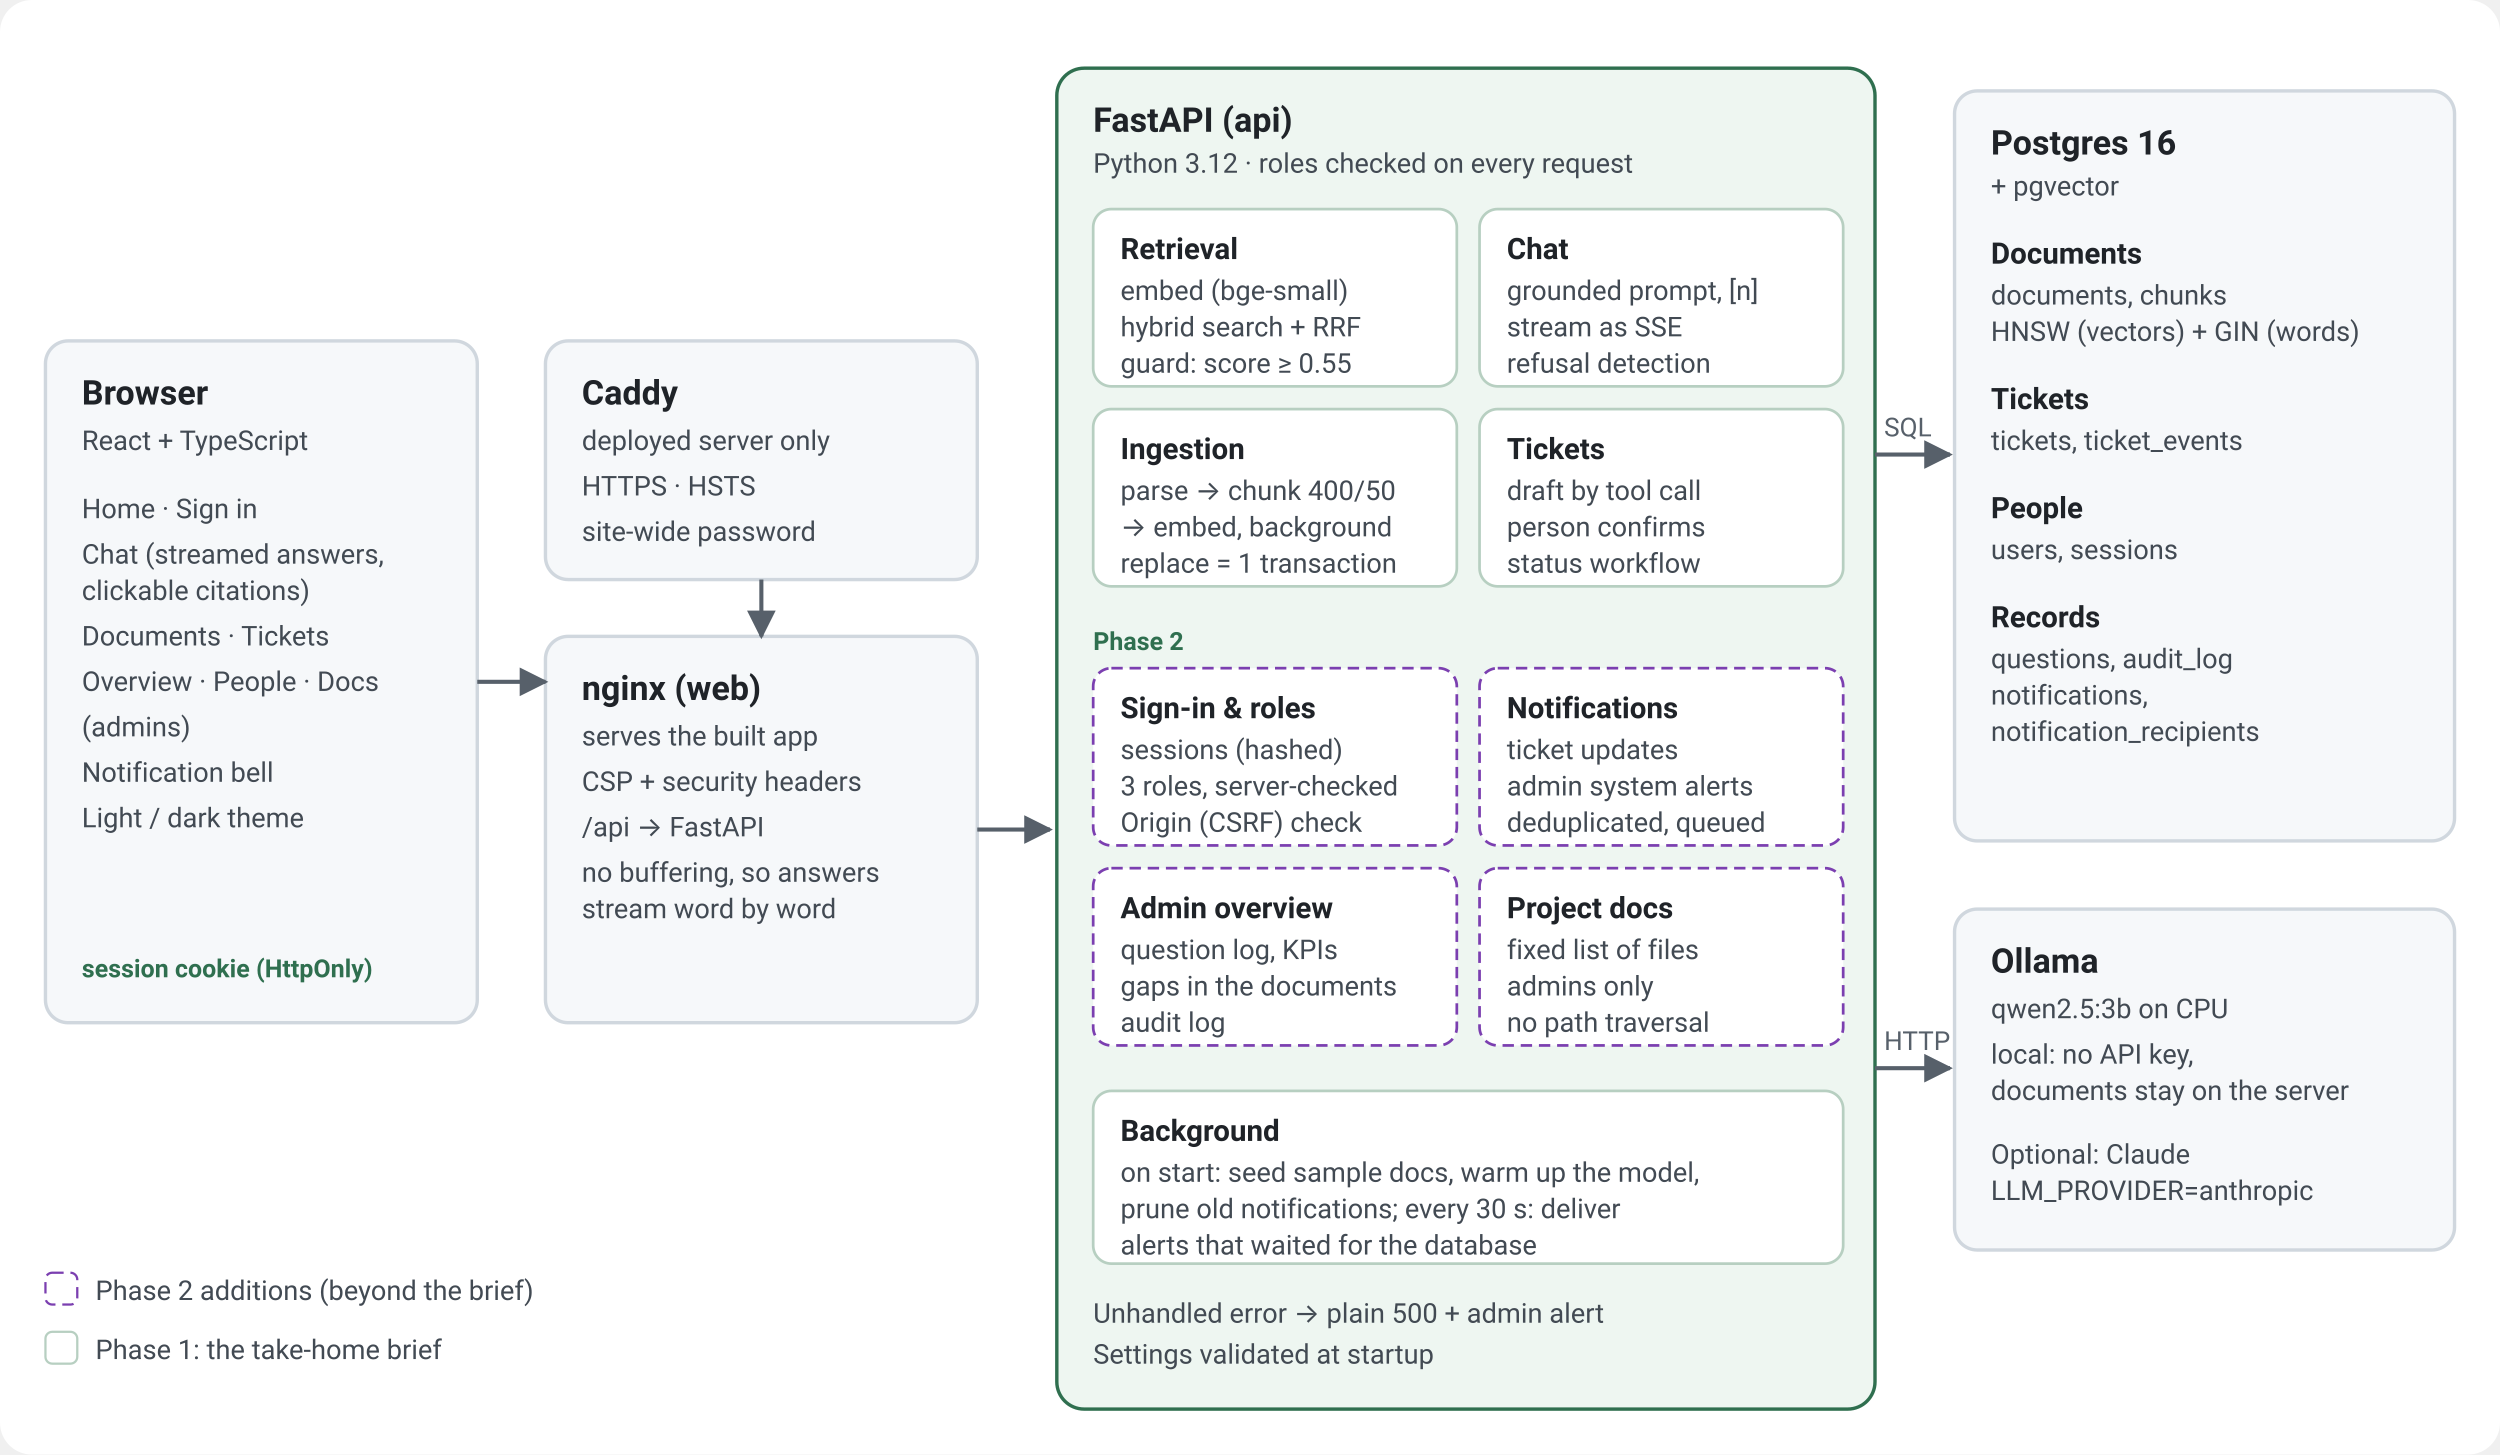
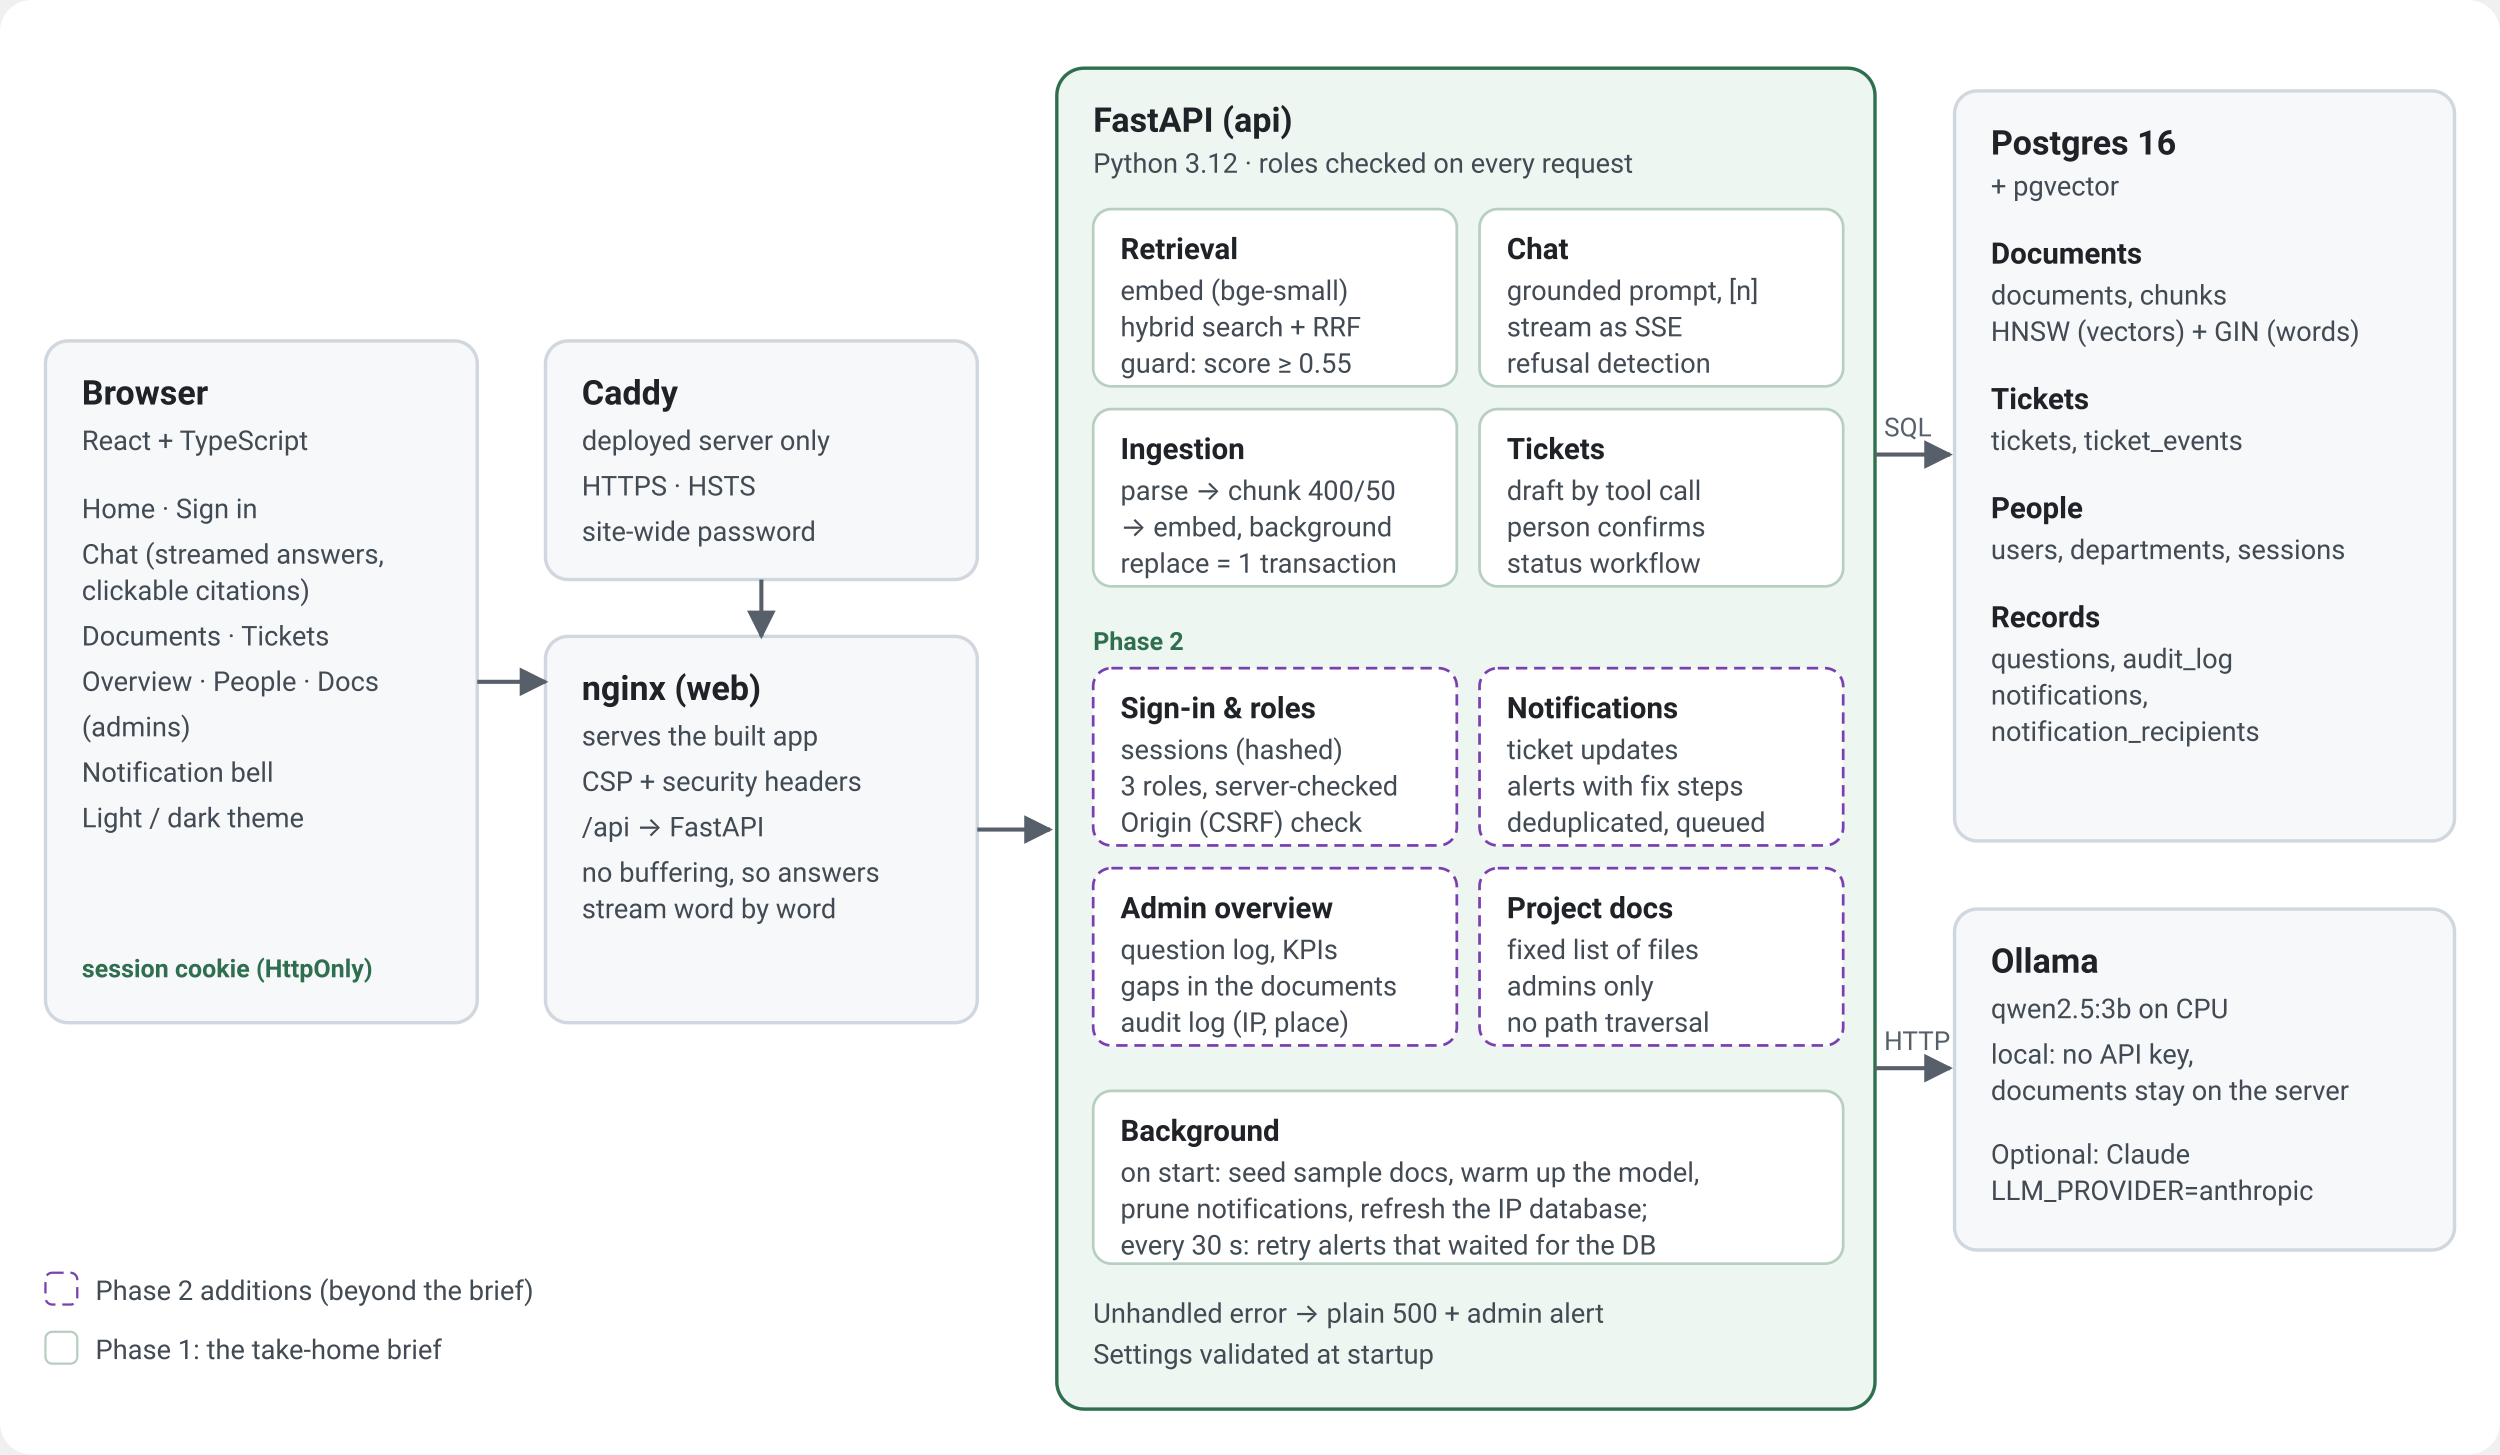
<svg xmlns="http://www.w3.org/2000/svg" viewBox="0 0 1100 640" width="1100" height="640" font-family="system-ui, -apple-system, 'Segoe UI', Roboto, sans-serif" role="img" aria-labelledby="title desc">
  <defs>
    <marker id="arrow" viewBox="0 0 10 10" refX="9" refY="5" markerWidth="7" markerHeight="7" orient="auto-start-reverse">
      <path d="M0 0 L10 5 L0 10 z" fill="#57606a" />
    </marker>
    <style>
      .box { fill: #f6f8fa; stroke: #d0d7de; stroke-width: 1.5; }
      .api { fill: #eef6f1; stroke: #2f6f4f; stroke-width: 1.5; }
      .mod { fill: #ffffff; stroke: #b7cfc1; stroke-width: 1.2; }
      .p2 { fill: #ffffff; stroke: #7b3fb0; stroke-width: 1.2; stroke-dasharray: 5 3; }
      .h { font-size: 15px; font-weight: 700; fill: #1f2328; }
      .s { font-size: 12px; fill: #424a53; }
      .m { font-size: 13px; font-weight: 600; fill: #1f2328; }
      .tag { font-size: 11px; fill: #2f6f4f; font-weight: 600; }
      .flow { stroke: #57606a; stroke-width: 1.8; fill: none; marker-end: url(#arrow); }
      .lbl { font-size: 11.5px; fill: #57606a; }
    </style>
  </defs>
  <rect x="0" y="0" width="1100" height="640" rx="14" fill="#ffffff" />
  <rect class="box" x="20" y="150" width="190" height="300" rx="10" />
  <text class="h" x="36" y="178">Browser</text>
  <text class="s" x="36" y="198">React + TypeScript</text>
  <text class="s" x="36" y="228">Home · Sign in</text>
  <text class="s" x="36" y="248">Chat (streamed answers,</text>
  <text class="s" x="36" y="264">  clickable citations)</text>
  <text class="s" x="36" y="284">Documents · Tickets</text>
  <text class="s" x="36" y="304">Overview · People · Docs</text>
  <text class="s" x="36" y="324">  (admins)</text>
  <text class="s" x="36" y="344">Notification bell</text>
  <text class="s" x="36" y="364">Light / dark theme</text>
  <text class="tag" x="36" y="430">session cookie (HttpOnly)</text>
  <rect class="box" x="240" y="150" width="190" height="105" rx="10" />
  <text class="h" x="256" y="178">Caddy</text>
  <text class="s" x="256" y="198">deployed server only</text>
  <text class="s" x="256" y="218">HTTPS · HSTS</text>
  <text class="s" x="256" y="238">site-wide password</text>
  <rect class="box" x="240" y="280" width="190" height="170" rx="10" />
  <text class="h" x="256" y="308">nginx (web)</text>
  <text class="s" x="256" y="328">serves the built app</text>
  <text class="s" x="256" y="348">CSP + security headers</text>
  <text class="s" x="256" y="368">/api → FastAPI</text>
  <text class="s" x="256" y="388">no buffering, so answers</text>
  <text class="s" x="256" y="404">  stream word by word</text>
  <path class="flow" d="M210 300 H240" />
  <path class="flow" d="M335 255 V280" />
  <path class="flow" d="M430 365 H462" />
  <rect class="api" x="465" y="30" width="360" height="590" rx="12" />
  <text class="h" x="481" y="58">FastAPI (api)</text>
  <text class="s" x="481" y="76">Python 3.12 · roles checked on every request</text>
  <rect class="mod" x="481" y="92" width="160" height="78" rx="8" />
  <text class="m" x="493" y="114">Retrieval</text>
  <text class="s" x="493" y="132">embed (bge-small)</text>
  <text class="s" x="493" y="148">hybrid search + RRF</text>
  <text class="s" x="493" y="164">guard: score ≥ 0.55</text>
  <rect class="mod" x="651" y="92" width="160" height="78" rx="8" />
  <text class="m" x="663" y="114">Chat</text>
  <text class="s" x="663" y="132">grounded prompt, [n]</text>
  <text class="s" x="663" y="148">stream as SSE</text>
  <text class="s" x="663" y="164">refusal detection</text>
  <rect class="mod" x="481" y="180" width="160" height="78" rx="8" />
  <text class="m" x="493" y="202">Ingestion</text>
  <text class="s" x="493" y="220">parse → chunk 400/50</text>
  <text class="s" x="493" y="236">→ embed, background</text>
  <text class="s" x="493" y="252">replace = 1 transaction</text>
  <rect class="mod" x="651" y="180" width="160" height="78" rx="8" />
  <text class="m" x="663" y="202">Tickets</text>
  <text class="s" x="663" y="220">draft by tool call</text>
  <text class="s" x="663" y="236">person confirms</text>
  <text class="s" x="663" y="252">status workflow</text>
  <text class="tag" x="481" y="286">Phase 2</text>
  <rect class="p2" x="481" y="294" width="160" height="78" rx="8" />
  <text class="m" x="493" y="316">Sign-in &amp; roles</text>
  <text class="s" x="493" y="334">sessions (hashed)</text>
  <text class="s" x="493" y="350">3 roles, server-checked</text>
  <text class="s" x="493" y="366">Origin (CSRF) check</text>
  <rect class="p2" x="651" y="294" width="160" height="78" rx="8" />
  <text class="m" x="663" y="316">Notifications</text>
  <text class="s" x="663" y="334">ticket updates</text>
-   <text class="s" x="663" y="350">admin system alerts</text>
+   <text class="s" x="663" y="350">alerts with fix steps</text>
  <text class="s" x="663" y="366">deduplicated, queued</text>
  <rect class="p2" x="481" y="382" width="160" height="78" rx="8" />
  <text class="m" x="493" y="404">Admin overview</text>
  <text class="s" x="493" y="422">question log, KPIs</text>
  <text class="s" x="493" y="438">gaps in the documents</text>
-   <text class="s" x="493" y="454">audit log</text>
+   <text class="s" x="493" y="454">audit log (IP, place)</text>
  <rect class="p2" x="651" y="382" width="160" height="78" rx="8" />
  <text class="m" x="663" y="404">Project docs</text>
  <text class="s" x="663" y="422">fixed list of files</text>
  <text class="s" x="663" y="438">admins only</text>
  <text class="s" x="663" y="454">no path traversal</text>
  <rect class="mod" x="481" y="480" width="330" height="76" rx="8" />
  <text class="m" x="493" y="502">Background</text>
  <text class="s" x="493" y="520">on start: seed sample docs, warm up the model,</text>
-   <text class="s" x="493" y="536">prune old notifications; every 30 s: deliver</text>
-   <text class="s" x="493" y="552">alerts that waited for the database</text>
+   <text class="s" x="493" y="536">prune notifications, refresh the IP database;</text>
+   <text class="s" x="493" y="552">every 30 s: retry alerts that waited for the DB</text>
  <text class="s" x="481" y="582">Unhandled error → plain 500 + admin alert</text>
  <text class="s" x="481" y="600">Settings validated at startup</text>
  <rect class="box" x="860" y="40" width="220" height="330" rx="10" />
  <text class="h" x="876" y="68">Postgres 16</text>
  <text class="s" x="876" y="86">+ pgvector</text>
  <text class="m" x="876" y="116">Documents</text>
  <text class="s" x="876" y="134">documents, chunks</text>
  <text class="s" x="876" y="150">HNSW (vectors) + GIN (words)</text>
  <text class="m" x="876" y="180">Tickets</text>
  <text class="s" x="876" y="198">tickets, ticket_events</text>
  <text class="m" x="876" y="228">People</text>
-   <text class="s" x="876" y="246">users, sessions</text>
+   <text class="s" x="876" y="246">users, departments, sessions</text>
  <text class="m" x="876" y="276">Records</text>
  <text class="s" x="876" y="294">questions, audit_log</text>
  <text class="s" x="876" y="310">notifications,</text>
  <text class="s" x="876" y="326">notification_recipients</text>
  <rect class="box" x="860" y="400" width="220" height="150" rx="10" />
  <text class="h" x="876" y="428">Ollama</text>
  <text class="s" x="876" y="448">qwen2.5:3b on CPU</text>
  <text class="s" x="876" y="468">local: no API key,</text>
  <text class="s" x="876" y="484">documents stay on the server</text>
  <text class="s" x="876" y="512">Optional: Claude</text>
  <text class="s" x="876" y="528">LLM_PROVIDER=anthropic</text>
  <path class="flow" d="M825 200 H858" />
  <text class="lbl" x="829" y="192">SQL</text>
  <path class="flow" d="M825 470 H858" />
  <text class="lbl" x="829" y="462">HTTP</text>
  <rect x="20" y="560" width="14" height="14" rx="3" fill="#ffffff" stroke="#7b3fb0" stroke-dasharray="5 3" />
  <text class="s" x="42" y="572">Phase 2 additions (beyond the brief)</text>
  <rect x="20" y="586" width="14" height="14" rx="3" fill="#ffffff" stroke="#b7cfc1" />
  <text class="s" x="42" y="598">Phase 1: the take-home brief</text>
</svg>
